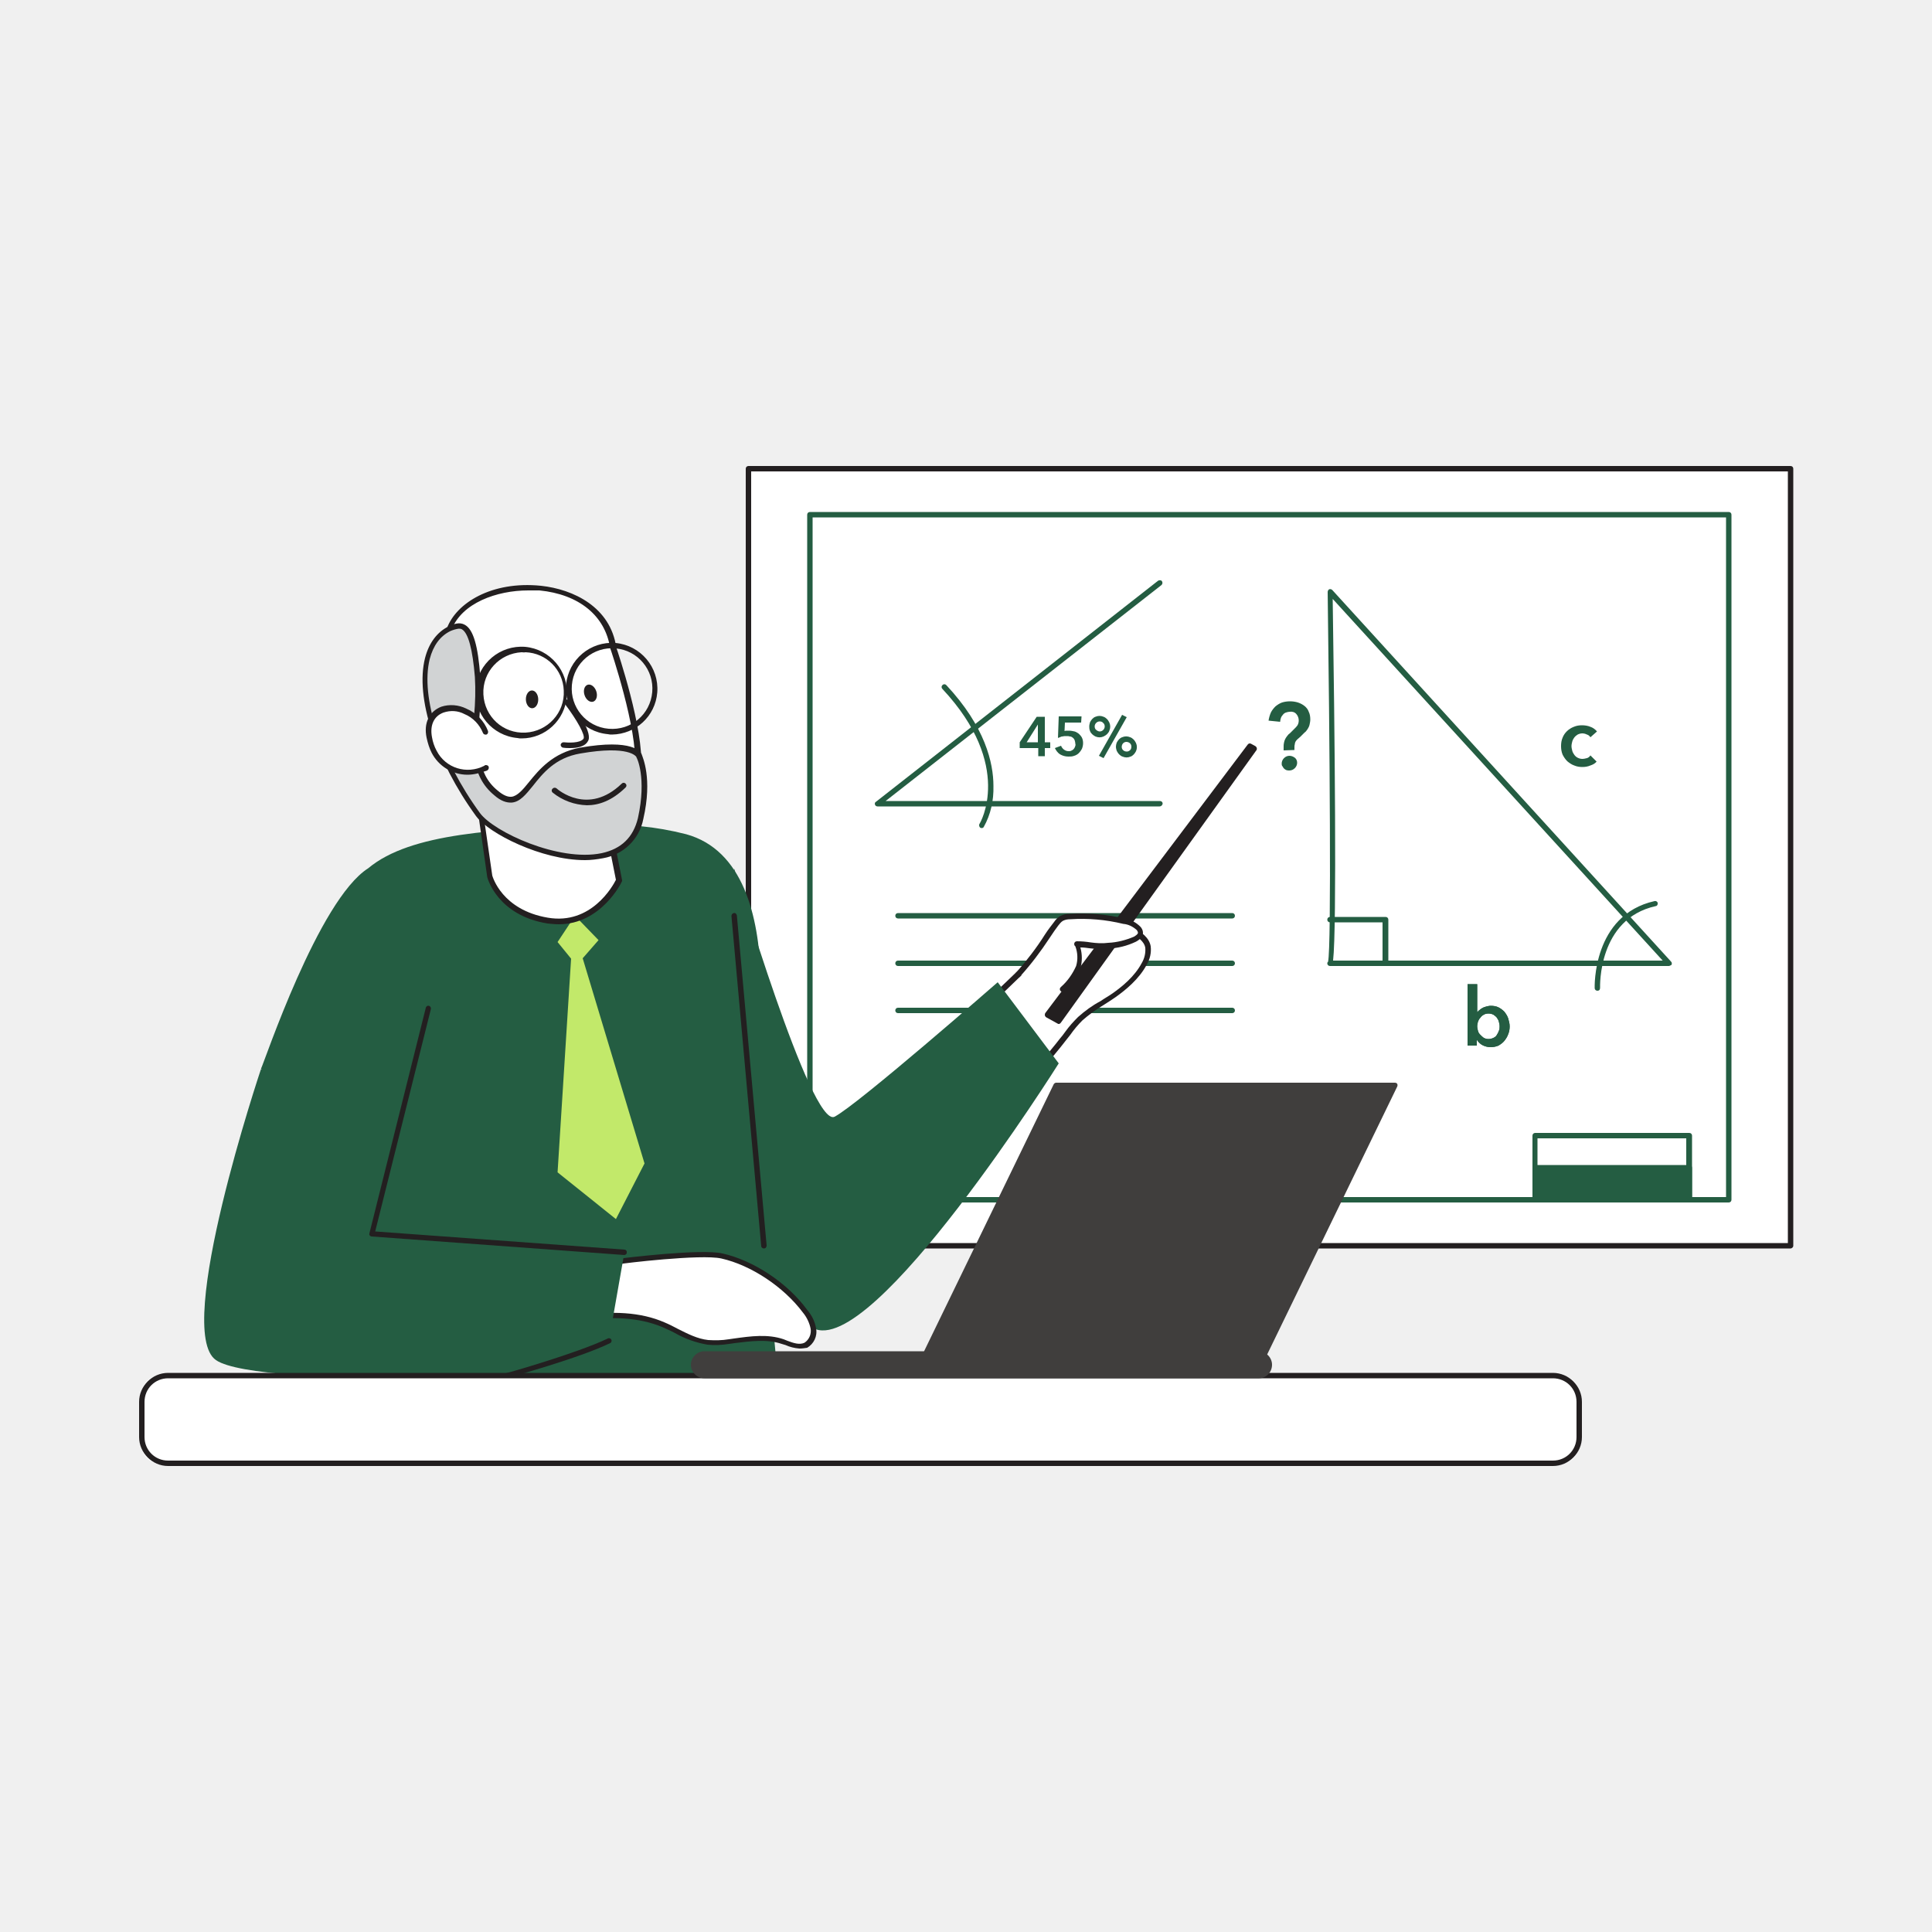
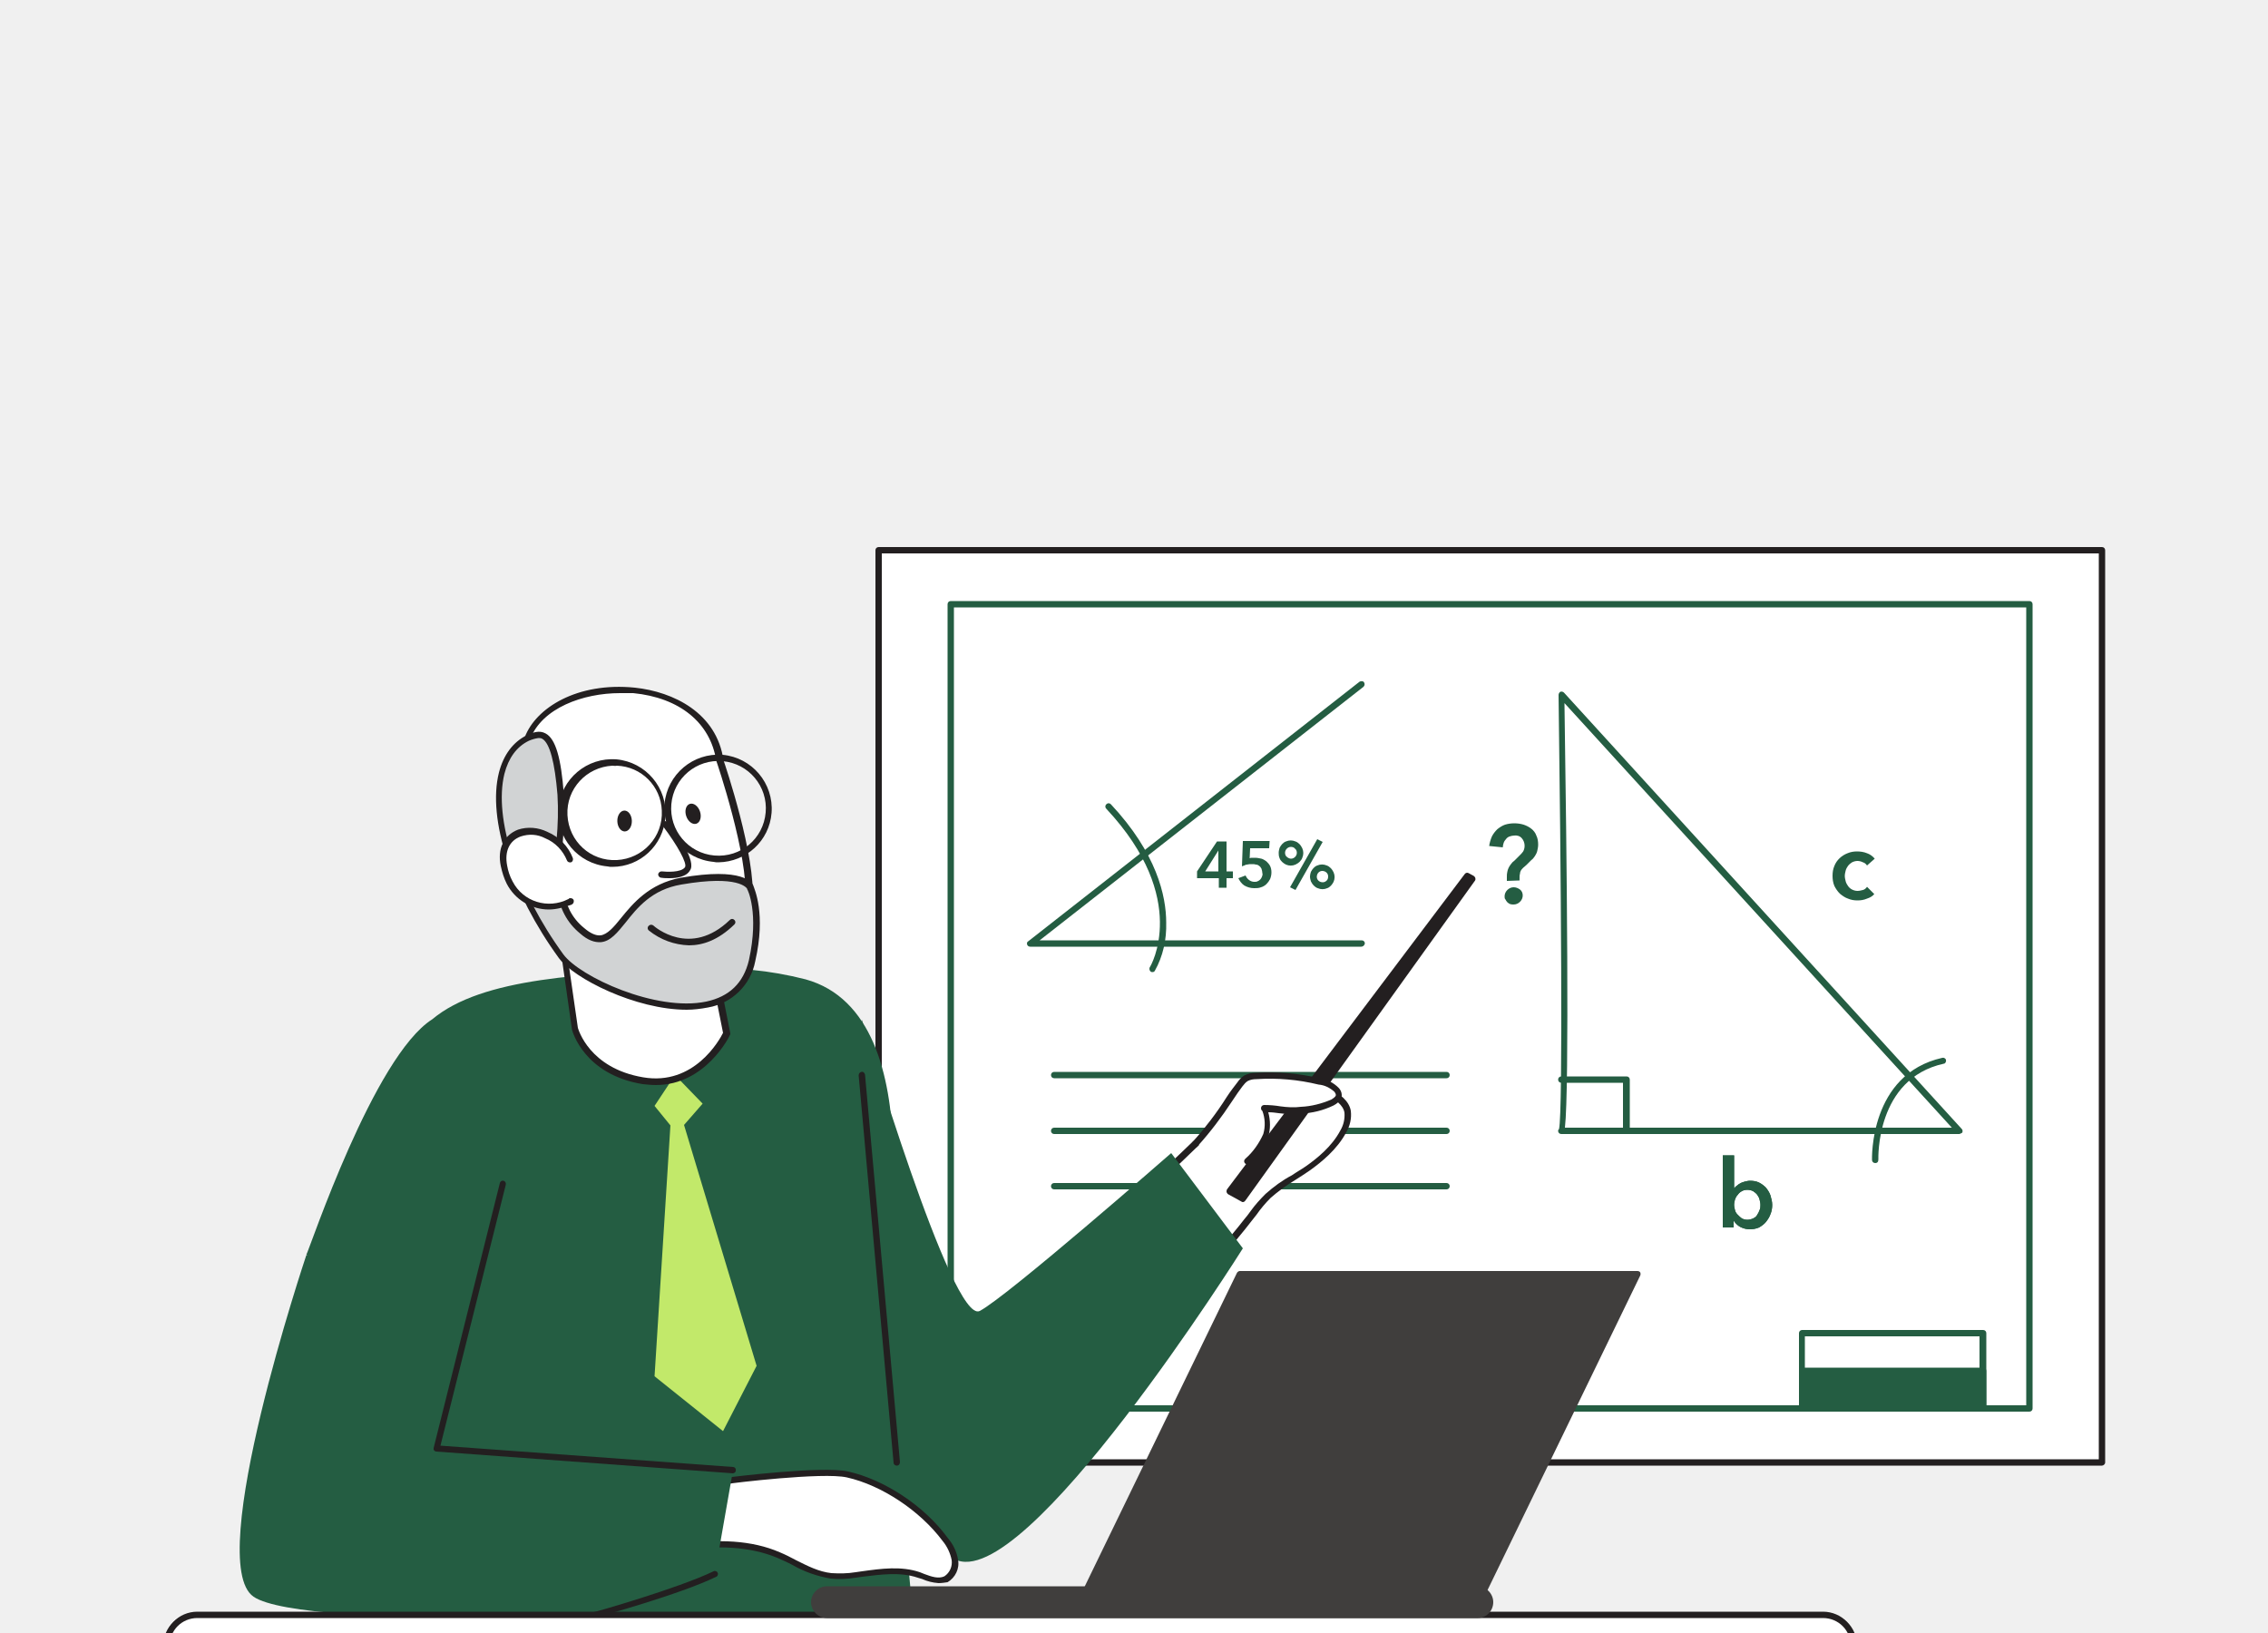
- <svg xmlns="http://www.w3.org/2000/svg" width="500" height="500" viewBox="0 0 500 500" fill="none">
+ <svg xmlns="http://www.w3.org/2000/svg" width="500" height="360" viewBox="0 0 500 360" fill="none">
  <path d="M463.4 121.3H193.7V322.4H463.4V121.3Z" fill="white" />
  <path d="M463.4 323.1H193.7C193.3 323.1 193 322.8 193 322.4V121.3C193 120.9 193.3 120.6 193.7 120.6H463.4C463.8 120.6 464.1 120.9 464.1 121.3V322.4C464.1 322.8 463.7 323.1 463.4 323.1ZM194.4 321.7H462.7V122H194.4V321.7Z" fill="#231F20" />
  <path d="M318.9 237.7H232.4C232 237.7 231.7 237.4 231.7 237C231.7 236.6 232 236.3 232.4 236.3H318.9C319.3 236.3 319.6 236.6 319.6 237C319.6 237.4 319.3 237.7 318.9 237.7Z" fill="#245D42" />
  <path d="M318.9 250H232.4C232 250 231.7 249.7 231.7 249.3C231.7 248.9 232 248.6 232.4 248.6H318.9C319.3 248.6 319.6 248.9 319.6 249.3C319.6 249.7 319.3 250 318.9 250Z" fill="#245D42" />
  <path d="M318.9 262.2H232.4C232 262.2 231.7 261.9 231.7 261.5C231.7 261.1 232 260.8 232.4 260.8H318.9C319.3 260.8 319.6 261.1 319.6 261.5C319.6 261.9 319.3 262.2 318.9 262.2Z" fill="#245D42" />
  <path d="M447.4 311.2H209.6C209.2 311.2 208.9 310.9 208.9 310.5V133.2C208.9 132.8 209.2 132.5 209.6 132.5H447.4C447.8 132.5 448.1 132.8 448.1 133.2V310.5C448.1 310.9 447.8 311.2 447.4 311.2ZM210.3 309.8H446.7V133.9H210.3V309.8Z" fill="#245D42" />
  <path d="M431.9 250H344.2C343.8 250 343.5 249.7 343.5 249.3C343.5 249.1 343.6 249 343.7 248.9C344.6 245.2 344.1 189.9 343.6 153.2C343.6 152.9 343.8 152.6 344 152.5C344.3 152.4 344.6 152.5 344.8 152.7L432.5 248.9C432.7 249.1 432.7 249.4 432.6 249.7C432.4 249.8 432.1 250 431.9 250ZM345 248.6H430.3L344.9 155C345.4 188 346 240 345 248.6Z" fill="#245D42" />
  <path d="M413.4 256.4C413 256.4 412.7 256.1 412.7 255.7C412.7 255.5 412.1 236.8 428.2 233.2C428.6 233.1 429 233.4 429 233.7C429.1 234.1 428.8 234.5 428.5 234.5C413.5 237.8 414.1 255.4 414.1 255.6C414.1 256.1 413.9 256.4 413.4 256.4Z" fill="#245D42" />
  <path d="M358.5 250C358.1 250 357.8 249.7 357.8 249.3V238.7H344.2C343.8 238.7 343.5 238.4 343.5 238C343.5 237.6 343.8 237.3 344.2 237.3H358.6C359 237.3 359.3 237.6 359.3 238V249.2C359.2 249.7 358.9 250 358.5 250Z" fill="#245D42" />
  <path d="M332.2 194.2V193.3C332.2 192.9 332.2 192.6 332.3 192.2C332.4 191.6 332.7 191 333.1 190.5C333.3 190.2 333.6 189.9 333.9 189.7L335 188.6C335.3 188.3 335.6 188 335.8 187.7C336.3 186.8 336.2 185.6 335.5 184.8C335.1 184.3 334.4 184.1 333.8 184.2C333.5 184.2 333.1 184.3 332.8 184.4C332.5 184.5 332.2 184.7 332 185C331.8 185.2 331.6 185.5 331.5 185.8C331.4 186.1 331.3 186.5 331.3 186.8L328.3 186.5C328.4 185.8 328.6 185.1 328.9 184.4C329.2 183.8 329.6 183.3 330.1 182.8C330.6 182.4 331.2 182 331.8 181.8C333.1 181.4 334.6 181.4 335.9 181.8C336.5 182 337.1 182.3 337.6 182.7C338.1 183.1 338.5 183.6 338.7 184.2C339 184.8 339.1 185.5 339.1 186.2C339.1 186.7 339 187.1 338.9 187.6C338.8 188 338.6 188.4 338.4 188.7C338.2 189 337.9 189.4 337.6 189.6C337.3 189.9 337 190.2 336.6 190.6C336.2 191 336 191.1 335.8 191.3C335.6 191.5 335.4 191.7 335.3 191.9C335.2 192.1 335.1 192.3 335.1 192.6C335 192.9 335 193.2 335 193.5V194.1L332.2 194.2ZM331.7 197.6C331.7 197.1 331.9 196.6 332.3 196.2C332.7 195.8 333.2 195.6 333.7 195.6C334.2 195.6 334.7 195.8 335.1 196.1C335.5 196.4 335.7 196.9 335.7 197.4C335.7 197.9 335.5 198.4 335.1 198.8C334.7 199.2 334.2 199.4 333.7 199.4C333.4 199.4 333.2 199.4 332.9 199.3C332.7 199.2 332.5 199.1 332.3 198.9C332.1 198.7 332 198.5 331.9 198.3C331.7 198.1 331.7 197.9 331.7 197.6Z" fill="#245D42" />
  <path d="M411.6 190.8C411.4 190.5 411.1 190.2 410.7 190.1C410.3 189.9 409.9 189.8 409.5 189.8C409.1 189.8 408.7 189.9 408.3 190.1C408 190.3 407.7 190.5 407.4 190.9C407.2 191.2 407 191.5 406.9 191.9C406.8 192.3 406.7 192.7 406.7 193.1C406.7 193.5 406.8 193.9 406.9 194.3C407 194.7 407.2 195 407.4 195.3C407.6 195.6 407.9 195.9 408.3 196.1C408.7 196.3 409.1 196.4 409.5 196.4C409.9 196.4 410.3 196.3 410.7 196.2C411.1 196.1 411.4 195.8 411.6 195.5L413.2 197.1C412.8 197.6 412.2 197.9 411.6 198.1C410.9 198.4 410.2 198.5 409.5 198.5C408.8 198.5 408.1 198.4 407.4 198.1C406.8 197.9 406.2 197.5 405.6 197C405.1 196.5 404.7 195.9 404.4 195.3C404.1 194.6 404 193.8 404 193.1C404 192.3 404.1 191.6 404.4 190.9C404.9 189.6 406 188.6 407.3 188.1C408 187.8 408.7 187.7 409.4 187.7C410.1 187.7 410.9 187.8 411.6 188.1C412.2 188.3 412.8 188.7 413.3 189.3L411.6 190.8Z" fill="#245D42" />
  <path d="M268.6 193.6H263.9V192.1L268.3 185.5H270.4V192.1H271.8V193.6H270.4V195.7H268.7V193.6H268.6ZM268.6 187.5L265.7 192.1H268.6V187.5Z" fill="#245D42" />
  <path d="M279.8 187H275.6L275.5 189.2C275.7 189.1 275.9 189.1 276.1 189.1H276.7C277.2 189.1 277.6 189.2 278.1 189.3C278.5 189.4 278.9 189.7 279.2 189.9C279.5 190.2 279.8 190.5 280 190.9C280.2 191.3 280.3 191.8 280.3 192.3C280.3 192.8 280.2 193.3 280 193.8C279.8 194.2 279.5 194.6 279.2 194.9C278.9 195.2 278.4 195.5 278 195.6C277.5 195.8 277 195.8 276.5 195.8C275.7 195.8 275 195.6 274.3 195.2C273.7 194.8 273.3 194.2 273 193.6L274.6 193C274.9 193.8 275.7 194.4 276.5 194.4C276.8 194.4 277 194.4 277.2 194.3C277.7 194.1 278 193.8 278.2 193.3C278.3 193 278.4 192.8 278.3 192.5C278.3 192.2 278.2 191.8 278.1 191.5C278 191.3 277.8 191 277.6 190.9C277.4 190.7 277.1 190.6 276.9 190.6C276.6 190.5 276.3 190.5 276.1 190.5C275.9 190.5 275.7 190.5 275.5 190.5C275.3 190.5 275.1 190.6 274.9 190.6C274.7 190.6 274.5 190.7 274.3 190.8C274.1 190.9 273.9 190.9 273.8 191L274 185.4H279.9L279.8 187Z" fill="#245D42" />
  <path d="M281.9 188C281.9 187.6 282 187.3 282.1 186.9C282.4 186.3 282.9 185.7 283.5 185.5C284.2 185.2 284.9 185.2 285.6 185.5C285.9 185.6 286.2 185.8 286.5 186.1C286.7 186.3 286.9 186.6 287.1 187C287.4 187.7 287.4 188.4 287.1 189.1C287 189.4 286.8 189.7 286.5 190C286.3 190.2 286 190.4 285.6 190.6C284.9 190.9 284.2 190.9 283.5 190.6C282.9 190.3 282.3 189.8 282.1 189.2C281.9 188.7 281.9 188.4 281.9 188ZM285.9 188C285.9 187.7 285.8 187.3 285.5 187.1C285.3 186.8 284.9 186.7 284.6 186.7C283.9 186.7 283.3 187.3 283.3 188C283.3 188.3 283.4 188.7 283.7 188.9C283.9 189.1 284.3 189.3 284.6 189.3C285.3 189.3 285.9 188.7 285.9 188ZM290.4 185L291.6 185.6L285.6 196.2L284.4 195.6L290.4 185ZM288.8 193.2C288.8 192.9 288.9 192.5 289 192.2C289.3 191.6 289.8 191 290.4 190.8C291.1 190.5 291.8 190.5 292.5 190.8C292.8 190.9 293.1 191.1 293.4 191.4C293.6 191.6 293.8 191.9 294 192.3C294.3 193 294.3 193.7 294 194.4C293.7 195 293.2 195.6 292.6 195.8C291.9 196.1 291.2 196.1 290.5 195.8C290.2 195.7 289.9 195.5 289.6 195.2C289.4 195 289.2 194.7 289 194.3C288.9 194 288.8 193.6 288.8 193.2ZM292.8 193.2C292.8 192.5 292.2 192 291.5 192C290.8 192 290.3 192.6 290.3 193.3C290.3 194 290.9 194.5 291.6 194.5C291.9 194.5 292.2 194.4 292.5 194.1C292.7 193.9 292.8 193.6 292.8 193.2Z" fill="#245D42" />
  <path d="M382.3 254.8V261.9H382.4C382.5 261.7 382.7 261.5 382.9 261.4C383.1 261.2 383.4 261 383.6 260.9C383.9 260.7 384.3 260.6 384.6 260.5C385 260.4 385.4 260.3 385.8 260.3C386.5 260.3 387.2 260.4 387.8 260.7C388.4 261 388.9 261.4 389.3 261.8C389.7 262.3 390.1 262.9 390.3 263.5C390.5 264.2 390.7 264.9 390.7 265.6C390.7 266.3 390.6 267 390.3 267.7C390.1 268.3 389.7 268.9 389.3 269.4C388.9 269.9 388.3 270.3 387.8 270.6C387.1 270.9 386.4 271 385.7 271C385 271 384.3 270.8 383.7 270.5C383.1 270.2 382.6 269.7 382.2 269.1V270.6H379.8V254.7H382.3V254.8ZM388.1 265.6C388.1 265.2 388 264.8 387.9 264.4C387.8 264 387.6 263.7 387.4 263.4C387.2 263.1 386.8 262.8 386.5 262.6C386.1 262.4 385.7 262.3 385.2 262.3C384.8 262.3 384.3 262.4 384 262.6C383.6 262.8 383.3 263.1 383.1 263.4C382.8 263.7 382.6 264.1 382.5 264.4C382.4 264.8 382.3 265.2 382.3 265.6C382.3 266 382.4 266.4 382.5 266.8C382.6 267.2 382.8 267.5 383.1 267.8C383.4 268.1 383.7 268.4 384 268.6C384.4 268.8 384.8 268.9 385.2 268.9C385.6 268.9 386.1 268.8 386.5 268.6C386.9 268.4 387.2 268.2 387.4 267.8C387.6 267.5 387.8 267.1 387.9 266.8C388.1 266.4 388.1 266 388.1 265.6Z" fill="#245D42" />
  <path d="M382.3 254.8V261.9H382.4C382.5 261.7 382.7 261.5 382.9 261.4C383.1 261.2 383.4 261 383.6 260.9C383.9 260.7 384.3 260.6 384.6 260.5C385 260.4 385.4 260.3 385.8 260.3C386.5 260.3 387.2 260.4 387.8 260.7C388.4 261 388.9 261.4 389.3 261.8C389.7 262.3 390.1 262.9 390.3 263.5C390.5 264.2 390.7 264.9 390.7 265.6C390.7 266.3 390.6 267 390.3 267.7C390.1 268.3 389.7 268.9 389.3 269.4C388.9 269.9 388.3 270.3 387.8 270.6C387.1 270.9 386.4 271 385.7 271C385 271 384.3 270.8 383.7 270.5C383.1 270.2 382.6 269.7 382.2 269.1V270.6H379.8V254.7H382.3V254.8ZM388.1 265.6C388.1 265.2 388 264.8 387.9 264.4C387.8 264 387.6 263.7 387.4 263.4C387.2 263.1 386.8 262.8 386.5 262.6C386.1 262.4 385.7 262.3 385.2 262.3C384.8 262.3 384.3 262.4 384 262.6C383.6 262.8 383.3 263.1 383.1 263.4C382.8 263.7 382.6 264.1 382.5 264.4C382.4 264.8 382.3 265.2 382.3 265.6C382.3 266 382.4 266.4 382.5 266.8C382.6 267.2 382.8 267.5 383.1 267.8C383.4 268.1 383.7 268.4 384 268.6C384.4 268.8 384.8 268.9 385.2 268.9C385.6 268.9 386.1 268.8 386.5 268.6C386.9 268.4 387.2 268.2 387.4 267.8C387.6 267.5 387.8 267.1 387.9 266.8C388.1 266.4 388.1 266 388.1 265.6Z" fill="#245D42" />
  <path d="M300.1 208.7H227.1C226.7 208.7 226.4 208.4 226.4 208C226.4 207.8 226.5 207.6 226.7 207.5L299.7 150.3C300 150.1 300.5 150.1 300.7 150.4C300.9 150.7 300.9 151.1 300.6 151.4L229.2 207.3H300.2C300.6 207.3 300.9 207.6 300.9 208C300.8 208.4 300.5 208.7 300.1 208.7Z" fill="#245D42" />
  <path d="M254.1 214.3C254 214.3 253.8 214.3 253.7 214.2C253.4 214 253.3 213.5 253.5 213.2C253.6 213.1 262.5 198.2 243.9 178.3C243.6 178 243.6 177.6 243.9 177.3C244.2 177 244.6 177 244.9 177.3C255 188.1 257.1 197.5 257.1 203.4C257.2 207.1 256.4 210.8 254.6 214C254.5 214.2 254.3 214.3 254.1 214.3Z" fill="#245D42" />
  <path d="M437.2 311.2H397.3C396.9 311.2 396.6 310.9 396.6 310.5V293.9C396.6 293.5 396.9 293.2 397.3 293.2H437.2C437.6 293.2 437.9 293.5 437.9 293.9V310.5C437.9 310.9 437.6 311.2 437.2 311.2ZM397.9 309.8H436.4V294.6H397.9V309.8Z" fill="#245D42" />
  <path d="M437.1 302.2H397.2V310.5H437.1V302.2Z" fill="#245D42" />
  <path d="M437.2 311.2H397.3C396.9 311.2 396.6 310.9 396.6 310.5V302.2C396.6 301.8 396.9 301.5 397.3 301.5H437.2C437.6 301.5 437.9 301.8 437.9 302.2V310.5C437.9 310.9 437.6 311.2 437.2 311.2ZM397.9 309.8H436.4V302.9H397.9V309.8Z" fill="#245D42" />
  <path d="M286.2 239.5C282.5 240 268.4 250.3 264.7 251C264.7 251 258.4 257.3 250.9 263.9C254.9 270.8 258.2 278.1 260.8 285.7C267.3 278.5 273.1 271.3 274.8 269.2C276.2 267.2 277.8 265.4 279.4 263.6C282 261.2 285.4 259.5 288.2 257.5C291.3 255.3 294.2 252.7 296 249.4C296.8 248.1 297.1 246.6 297 245.1C296.5 241.4 289.5 239.1 286.2 239.5Z" fill="white" />
  <path d="M260.9 286.4H260.8C260.6 286.4 260.3 286.2 260.3 285.9C257.7 278.4 254.4 271.1 250.4 264.2C250.2 263.9 250.3 263.5 250.5 263.3C257.9 256.7 264.2 250.4 264.3 250.4C264.4 250.3 264.5 250.2 264.7 250.2C266.4 249.9 270.7 247.3 274.8 244.7C279.6 241.7 284.2 238.9 286.2 238.7C289.7 238.3 297.1 240.6 297.8 244.9C298 246.6 297.6 248.2 296.8 249.6C294.8 253.4 291.3 256.2 288.8 258C287.8 258.7 286.7 259.4 285.6 260.1C283.6 261.3 281.8 262.6 280.1 264.1C279 265.2 277.9 266.5 277 267.8C276.5 268.4 276 269.1 275.5 269.7L274.4 271.1C272 274 267 280.2 261.6 286.2C261.2 286.4 261.1 286.4 260.9 286.4ZM251.9 264.1C255.6 270.6 258.7 277.4 261.2 284.4C266.3 278.7 270.9 273 273.2 270.2L274.3 268.8C274.8 268.2 275.3 267.6 275.7 267C276.7 265.6 277.8 264.4 279 263.2C280.8 261.6 282.7 260.2 284.8 259.1C285.8 258.4 286.9 257.8 287.9 257.1C290.3 255.4 293.6 252.8 295.5 249.2C296.2 248 296.5 246.7 296.4 245.3C295.9 242 289.3 239.9 286.4 240.2C284.7 240.4 279.8 243.4 275.5 246.1C271.2 248.8 267.1 251.2 265.1 251.7C264.1 252.6 258.5 258.2 251.9 264.1Z" fill="#231F20" />
  <path d="M271.1 262.8L323.5 193.3L324.6 193.9L274 264.3L271.1 262.8Z" fill="#231F20" />
  <path d="M274 265C273.9 265 273.8 265 273.7 264.9L270.8 263.3C270.6 263.2 270.5 263 270.4 262.8C270.4 262.6 270.4 262.4 270.5 262.2L322.9 192.7C323.1 192.4 323.5 192.3 323.8 192.5L324.9 193.1C325.2 193.3 325.4 193.7 325.2 194.1L274.6 264.6C274.4 264.9 274.2 265 274 265ZM272.1 262.5L273.7 263.4L319.5 199.6L272.1 262.5Z" fill="#231F20" />
  <path d="M263.6 252.1C267.5 247.9 271.5 241.5 273.5 239C273.9 238.5 274.3 238 274.9 237.6C275.6 237.3 276.3 237.1 277.1 237.1C281.8 236.8 286.4 237.2 291 238.3C292.4 238.5 293.8 239.2 294.8 240.2C295.1 240.5 295.3 240.9 295.3 241.3C295.3 242.1 294.6 242.6 293.9 243C291.7 244 289.3 244.6 286.9 244.7C283.5 245.1 282.3 244.3 278.8 244.3C279.2 244.3 280.1 247.9 279.3 250.2C278.5 252.5 276.8 254.2 275.1 256" fill="white" />
  <path d="M275 256.7C274.8 256.7 274.7 256.6 274.5 256.5C274.2 256.2 274.2 255.8 274.5 255.5L274.6 255.4C276.3 253.9 277.6 252 278.5 250C279 248.3 278.9 246.5 278.3 244.9C278.1 244.8 278 244.5 278 244.3C278 243.9 278.3 243.6 278.7 243.6C279.9 243.6 281.1 243.7 282.3 243.9C283.8 244.1 285.3 244.2 286.8 244C289.1 243.9 291.4 243.3 293.5 242.4C293.8 242.2 294.5 241.8 294.5 241.4C294.5 241.1 294.3 240.9 294.2 240.7C293.2 239.8 292 239.2 290.7 239.1C286.2 238 281.6 237.6 277 237.9C276.3 237.9 275.7 238 275.1 238.3C274.6 238.6 274.3 239 273.9 239.5C273.3 240.3 272.5 241.4 271.6 242.8C269.3 246.3 266.8 249.6 264 252.7C263.8 253 263.4 253.1 263 252.9C262.6 252.7 262.6 252.3 262.8 251.9C262.8 251.8 262.9 251.8 263 251.7C265.7 248.6 268.2 245.4 270.4 241.9C271.3 240.5 272.2 239.4 272.8 238.6C273.2 238 273.7 237.5 274.3 237.1C275.1 236.7 275.9 236.5 276.8 236.5C281.5 236.2 286.3 236.6 290.9 237.7C292.5 237.9 294 238.7 295.1 239.8C295.5 240.2 295.8 240.8 295.8 241.4C295.8 242 295.5 242.9 294 243.7C291.7 244.8 289.3 245.4 286.7 245.5C285.1 245.7 283.5 245.6 281.9 245.4C281.2 245.3 280.5 245.2 279.6 245.2C280.1 247 280.1 248.9 279.6 250.6C278.6 252.8 277.2 254.9 275.4 256.5L275.3 256.6C275.4 256.6 275.2 256.7 275 256.7Z" fill="#231F20" />
  <path d="M190 224.8C190 224.8 209.9 292.2 216 289C222.1 285.8 258.2 254.2 258.2 254.2L274 275.2C274 275.2 225.8 351.9 210.4 343.7C195 335.5 179 292.2 179 292.2L190 224.8Z" fill="#245D42" />
  <path d="M90.6 282.6L67.5 276.7C68.4 275 82.4 232.9 95.3 224.7C106.3 215.5 128.6 214.6 153.7 213.6C161.7 213.1 169.8 213.9 177.6 215.9C206.9 224 194.2 283.8 194.2 283.8C194.2 283.8 197.4 312.4 202.4 369C202.4 369 161.2 377 89.2 372.9C89.3 373.1 91.3 290.1 90.6 282.6Z" fill="#245D42" />
  <path d="M166.8 301.1L159.4 315.5L144.3 303.4L147.8 248.1L144.3 243.8L148.8 237L154.9 243.3L150.8 248L166.8 301.1Z" fill="#C2E96A" />
  <path d="M156.6 209.1L160.4 227.9C160.4 227.9 154.5 240.4 141.9 238.3C129.3 236.2 126.9 226.8 126.9 226.8L121.7 190.8C121.7 190.8 111 177.3 116.4 162.7C121.8 148.1 155.8 147.5 158.8 167.7C158.8 167.7 166 188.9 165.2 198.6C164.4 208.3 156.6 209.1 156.6 209.1Z" fill="white" />
  <path d="M144.6 239.2C143.6 239.2 142.7 239.1 141.7 239C128.8 236.9 126.2 227.4 126.1 227L121 191.1C119.8 189.5 110.5 176.4 115.7 162.5C118.1 156.1 127.2 150.3 140 151.6C148.4 152.5 158 157.1 159.5 167.6C159.8 168.4 166.7 188.9 165.9 198.6C165.2 206.9 159.5 209.1 157.4 209.6L161 227.8C161 227.9 161 228.1 160.9 228.2C160.9 228.3 155.6 239.2 144.6 239.2ZM136.7 152.8C128.5 152.8 119.5 156.1 116.9 162.9C111.7 176.9 122 190.2 122.1 190.3C122.2 190.4 122.2 190.5 122.2 190.6L127.4 226.6C127.5 226.9 129.9 235.5 141.8 237.5C153 239.4 158.6 229.3 159.4 227.7L155.7 209.1C155.7 208.9 155.7 208.7 155.8 208.5C155.9 208.3 156.1 208.2 156.3 208.2C156.6 208.2 163.5 207.3 164.3 198.3C165.1 188.9 158 167.9 157.9 167.7C156.6 159.3 149.8 153.8 139.6 152.8C138.8 152.8 137.7 152.8 136.7 152.8Z" fill="#231F20" />
  <path d="M165.4 195.6C165.4 195.6 164.1 191.8 150.1 194.2C136.1 196.6 136.6 212 128.3 205.2C120 198.4 124.4 186.3 123.6 175.1C122.5 160.7 119.4 161.2 116.3 162.7C105.5 168 108.9 190.6 123.7 210.8C128.9 217.9 161.5 231.2 165.8 211.8C168.2 201 165.4 195.6 165.4 195.6Z" fill="#D1D3D4" />
  <path d="M151.4 222.6C140.1 222.6 126.5 215.7 123.2 211.2C112.8 196.9 107.4 180.5 110 170.3C111 166.4 113.1 163.6 116.1 162.1C117.4 161.5 118.9 160.9 120.3 161.7C122.5 162.9 123.7 167.1 124.3 175.1C124.5 178.5 124.4 181.9 124.1 185.2C123.6 192.8 123.2 200.1 128.8 204.6C130.2 205.8 131.4 206.3 132.4 206.2C133.9 206 135.3 204.4 136.9 202.4C139.5 199.2 143.1 194.8 150.1 193.5C163.8 191.1 165.9 194.6 166.1 195.3C166.3 196 168.9 201.4 166.5 211.9C165.5 217.2 161.3 221.2 156.1 222.1C154.5 222.4 152.9 222.6 151.4 222.6ZM118.7 162.7C118 162.8 117.3 163 116.6 163.3C113.9 164.6 112.1 167.1 111.2 170.6C108.8 180.4 114 196.4 124.2 210.4C127.8 215.3 144.6 223.1 155.7 220.8C160.8 219.7 163.9 216.7 165.1 211.7C167.4 201.3 164.8 196 164.7 196V195.9C164.6 195.8 162.9 192.8 150.2 195C143.7 196.1 140.5 200.1 137.9 203.4C136.1 205.6 134.6 207.5 132.5 207.7C131.1 207.8 129.6 207.3 127.9 205.8C121.8 200.8 122.2 193.2 122.7 185.2C123 181.9 123.1 178.5 122.9 175.2C122.3 168 121.2 163.9 119.6 162.9C119.3 162.7 119 162.7 118.7 162.7Z" fill="#231F20" />
  <path d="M125.6 189.4C124.7 187 122.8 185.1 120.4 184C118.5 183.1 116.4 182.9 114.4 183.6C111.2 184.8 110.4 187.8 111 190.8C111.2 192.1 111.7 193.3 112.2 194.5C114.7 199.3 120.6 201.2 125.4 198.7C125.4 198.7 125.5 198.7 125.5 198.6" fill="white" />
  <path d="M121 200.5C117.1 200.5 113.5 198.3 111.7 194.8C111.1 193.6 110.7 192.3 110.4 190.9C109.6 187.1 111.1 184.1 114.2 182.9C116.3 182.2 118.7 182.4 120.7 183.4C123.3 184.5 125.3 186.6 126.3 189.2C126.4 189.6 126.2 190 125.9 190.1C125.5 190.2 125.1 190 125 189.7C124.1 187.5 122.4 185.7 120.2 184.8C118.5 183.9 116.6 183.8 114.8 184.4C112.3 185.3 111.2 187.7 111.8 190.8C112 192 112.4 193.2 113 194.3C115.3 198.8 120.8 200.5 125.3 198.2C125.3 198.2 125.4 198.2 125.4 198.1C125.7 197.9 126.2 198 126.4 198.3C126.6 198.6 126.5 199.1 126.2 199.3C126.2 199.3 126.1 199.3 126.1 199.4C124.4 200 122.7 200.5 121 200.5Z" fill="#231F20" />
  <path d="M158.4 190.1C158 190.1 157.7 190.1 157.3 190C150.8 189.4 146 183.7 146.5 177.2C147.1 170.7 152.8 165.9 159.3 166.4C165.8 167 170.6 172.7 170.1 179.2C169.6 185.4 164.5 190 158.4 190.1ZM148 177.3C147.5 183 151.7 188.1 157.5 188.6C163.3 189.1 168.3 184.9 168.8 179.1C169.3 173.4 165.1 168.3 159.3 167.8C153.6 167.3 148.5 171.5 148 177.3Z" fill="#231F20" />
  <path d="M135 191.1C134.6 191.1 134.3 191.1 133.9 191C127.4 190.4 122.6 184.7 123.1 178.2C123.7 171.7 129.4 166.9 135.9 167.4C142.4 168 147.2 173.7 146.7 180.2C146.2 186.4 141.1 191.1 135 191.1ZM135 168.8C129.3 169.1 124.8 173.9 125.1 179.7C125.4 185.5 130.2 189.9 136 189.6C141.7 189.3 146.2 184.5 145.9 178.7C145.7 173.3 141.4 169 136 168.8C135.6 168.9 135.3 168.8 135 168.8Z" fill="#231F20" />
  <path d="M197.7 323.1C197.3 323.1 197 322.8 197 322.5L189.3 237.1C189.3 236.7 189.5 236.4 189.9 236.3C190.3 236.2 190.6 236.5 190.7 236.9L198.4 322.3C198.4 322.7 198.2 323.1 197.7 323.1C197.8 323.1 197.8 323.1 197.7 323.1Z" fill="#231F20" />
  <path d="M147.6 193.6C147 193.6 146.4 193.6 145.8 193.5C145.4 193.5 145.1 193.1 145.1 192.8C145.1 192.4 145.5 192.1 145.8 192.1H145.9C146.9 192.2 150.1 192.4 151 191.2C151.6 190.4 149.3 186.3 146.2 182.2C146 181.9 146 181.5 146.3 181.2C146.6 180.9 147 181 147.3 181.3C149.3 183.8 153.6 189.9 152.1 191.9C151.3 193.3 149.2 193.6 147.6 193.6Z" fill="#231F20" />
  <path d="M137.749 183.293C138.633 183.272 139.325 182.226 139.295 180.956C139.266 179.687 138.526 178.674 137.642 178.694C136.759 178.715 136.067 179.761 136.096 181.031C136.126 182.301 136.866 183.313 137.749 183.293Z" fill="#231F20" />
  <path d="M153.528 181.585C154.366 181.305 154.719 180.102 154.317 178.897C153.915 177.692 152.909 176.942 152.071 177.222C151.233 177.502 150.879 178.706 151.282 179.911C151.684 181.115 152.69 181.865 153.528 181.585Z" fill="#231F20" />
  <path d="M151.9 208.4C148.7 208.3 145.6 207.2 143 205.1C142.7 204.8 142.7 204.4 143 204.1C143.3 203.8 143.7 203.8 144 204C144.3 204.3 152.2 211.2 160.9 202.8C161.2 202.5 161.6 202.5 161.9 202.8C162.2 203.1 162.2 203.5 161.9 203.8C158.3 207.3 154.9 208.4 151.9 208.4Z" fill="#231F20" />
  <path d="M160.5 326.2C160.5 326.2 181.2 323.6 186.7 324.9C194.8 326.7 203.4 332.6 208.2 339.2C209.3 340.5 210 342 210.4 343.7C210.7 345.4 209.9 347.1 208.5 348C206.6 348.9 204.5 347.8 202.6 347.2C198.2 345.7 193.4 346.6 188.7 347.2C186.9 347.5 185.1 347.6 183.2 347.4C179.1 346.9 175.4 344.4 171.6 342.8C164.6 339.8 156.5 340.1 149.2 341.3" fill="white" />
  <path d="M206.9 349C205.6 348.9 204.4 348.6 203.3 348.1C203 348 202.7 347.9 202.3 347.8C198.5 346.5 194.2 347.1 190.1 347.6L188.7 347.8C186.8 348.1 184.9 348.2 183.1 348C180.2 347.5 177.3 346.5 174.7 345C173.6 344.4 172.4 343.9 171.3 343.4C165.5 341 158.3 340.5 149.3 341.9C148.9 342 148.5 341.8 148.5 341.4C148.4 341 148.6 340.6 149 340.6H149.1C158.4 339.1 165.9 339.6 171.9 342.2C173.1 342.7 174.3 343.3 175.4 343.9C178 345.2 180.5 346.5 183.3 346.8C185.1 346.9 186.8 346.9 188.6 346.6L190 346.4C194.3 345.8 198.7 345.2 202.8 346.6L203.8 347C205.4 347.6 206.9 348.1 208.2 347.5C209.4 346.7 210 345.3 209.8 343.9C209.5 342.4 208.8 340.9 207.8 339.7C202.8 333 194.3 327.4 186.7 325.7C181.4 324.5 160.9 327 160.7 327.1C160.3 327.1 160 326.9 159.9 326.5C159.8 326.1 160.1 325.8 160.5 325.7C161.4 325.6 181.4 323.1 187 324.4C195 326.2 203.8 332 208.9 339C210.1 340.4 210.9 342 211.2 343.8C211.6 345.8 210.6 347.8 208.9 348.8C208.2 348.9 207.6 349 206.9 349Z" fill="#231F20" />
  <path d="M67.5 276.8C67.5 276.8 44.8 344.4 55.9 352C67 359.6 156 356 156 356L161.6 324.1C161.6 324.1 100.4 332 101.9 327.4C103.4 322.8 110.9 271.4 110.9 271.4L67.5 276.8Z" fill="#245D42" />
  <path d="M161.6 324.8L96.2 320C95.8 320 95.5 319.6 95.6 319.3V319.2L110.2 260.8C110.3 260.4 110.7 260.2 111 260.3C111.4 260.4 111.6 260.8 111.5 261.2L97.1 318.7L161.6 323.4C162 323.4 162.3 323.8 162.2 324.2C162.2 324.5 162 324.7 161.6 324.8Z" fill="#231F20" />
  <path d="M131.1 356.7C130.7 356.7 130.4 356.4 130.4 356C130.4 355.7 130.6 355.4 130.9 355.4C131.1 355.4 149.4 350.2 157.3 346.4C157.6 346.2 158.1 346.4 158.2 346.7C158.4 347 158.2 347.5 157.9 347.6C149.9 351.5 132 356.4 131.3 356.6C131.2 356.6 131.1 356.6 131.1 356.7Z" fill="#231F20" />
  <path d="M41.5 356H403.8C406.5 356 408.7 358.2 408.7 360.9V373.9C408.7 376.6 406.5 378.8 403.8 378.8H41.5C38.8 378.8 36.6 376.6 36.6 373.9V360.9C36.7 358.1 38.8 356 41.5 356Z" fill="white" />
  <path d="M401.9 379.4H43.5C39.4 379.4 36 376 36 371.9V362.8C36 358.7 39.4 355.3 43.5 355.3H401.9C406 355.3 409.4 358.7 409.4 362.8V371.9C409.4 376 406 379.4 401.9 379.4ZM43.5 356.7C40.1 356.7 37.4 359.4 37.4 362.8V371.9C37.4 375.3 40.1 378 43.5 378H401.9C405.3 378 408 375.3 408 371.9V362.8C408 359.4 405.3 356.7 401.9 356.7H43.5Z" fill="#231F20" />
  <path d="M181.6 350.4H326.6C327.7 350.4 328.6 351.3 328.6 352.4V354.1C328.6 355.2 327.7 356.1 326.6 356.1H181.6C180.5 356.1 179.7 355.2 179.7 354.1V352.4C179.6 351.3 180.5 350.4 181.6 350.4Z" fill="#403E3D" />
  <path d="M325.8 356.7H182.3C180.4 356.7 178.8 355.1 178.8 353.2C178.8 351.3 180.4 349.7 182.3 349.7H325.7C327.6 349.7 329.2 351.3 329.2 353.2C329.2 355.1 327.7 356.7 325.8 356.7ZM182.3 351.1C181.1 351.1 180.2 352 180.2 353.2C180.2 354.4 181.1 355.3 182.3 355.3H325.7C326.8 355.3 327.7 354.4 327.7 353.3C327.7 352.2 326.9 351.2 325.7 351.2L182.3 351.1Z" fill="#403E3D" />
  <path d="M273.3 280.9H361L325.9 353.2H238.1L273.3 280.9Z" fill="#403E3D" />
  <path d="M325.9 353.9H238.2C238 353.9 237.7 353.8 237.6 353.6C237.5 353.4 237.5 353.1 237.6 352.9L272.7 280.6C272.8 280.4 273.1 280.2 273.3 280.2H361C361.2 280.2 361.5 280.3 361.6 280.5C361.7 280.7 361.7 281 361.6 281.2L326.5 353.5C326.4 353.7 326.1 353.9 325.9 353.9ZM239.3 352.5H325.5L359.9 281.6H273.7L239.3 352.5Z" fill="#403E3D" />
</svg>
